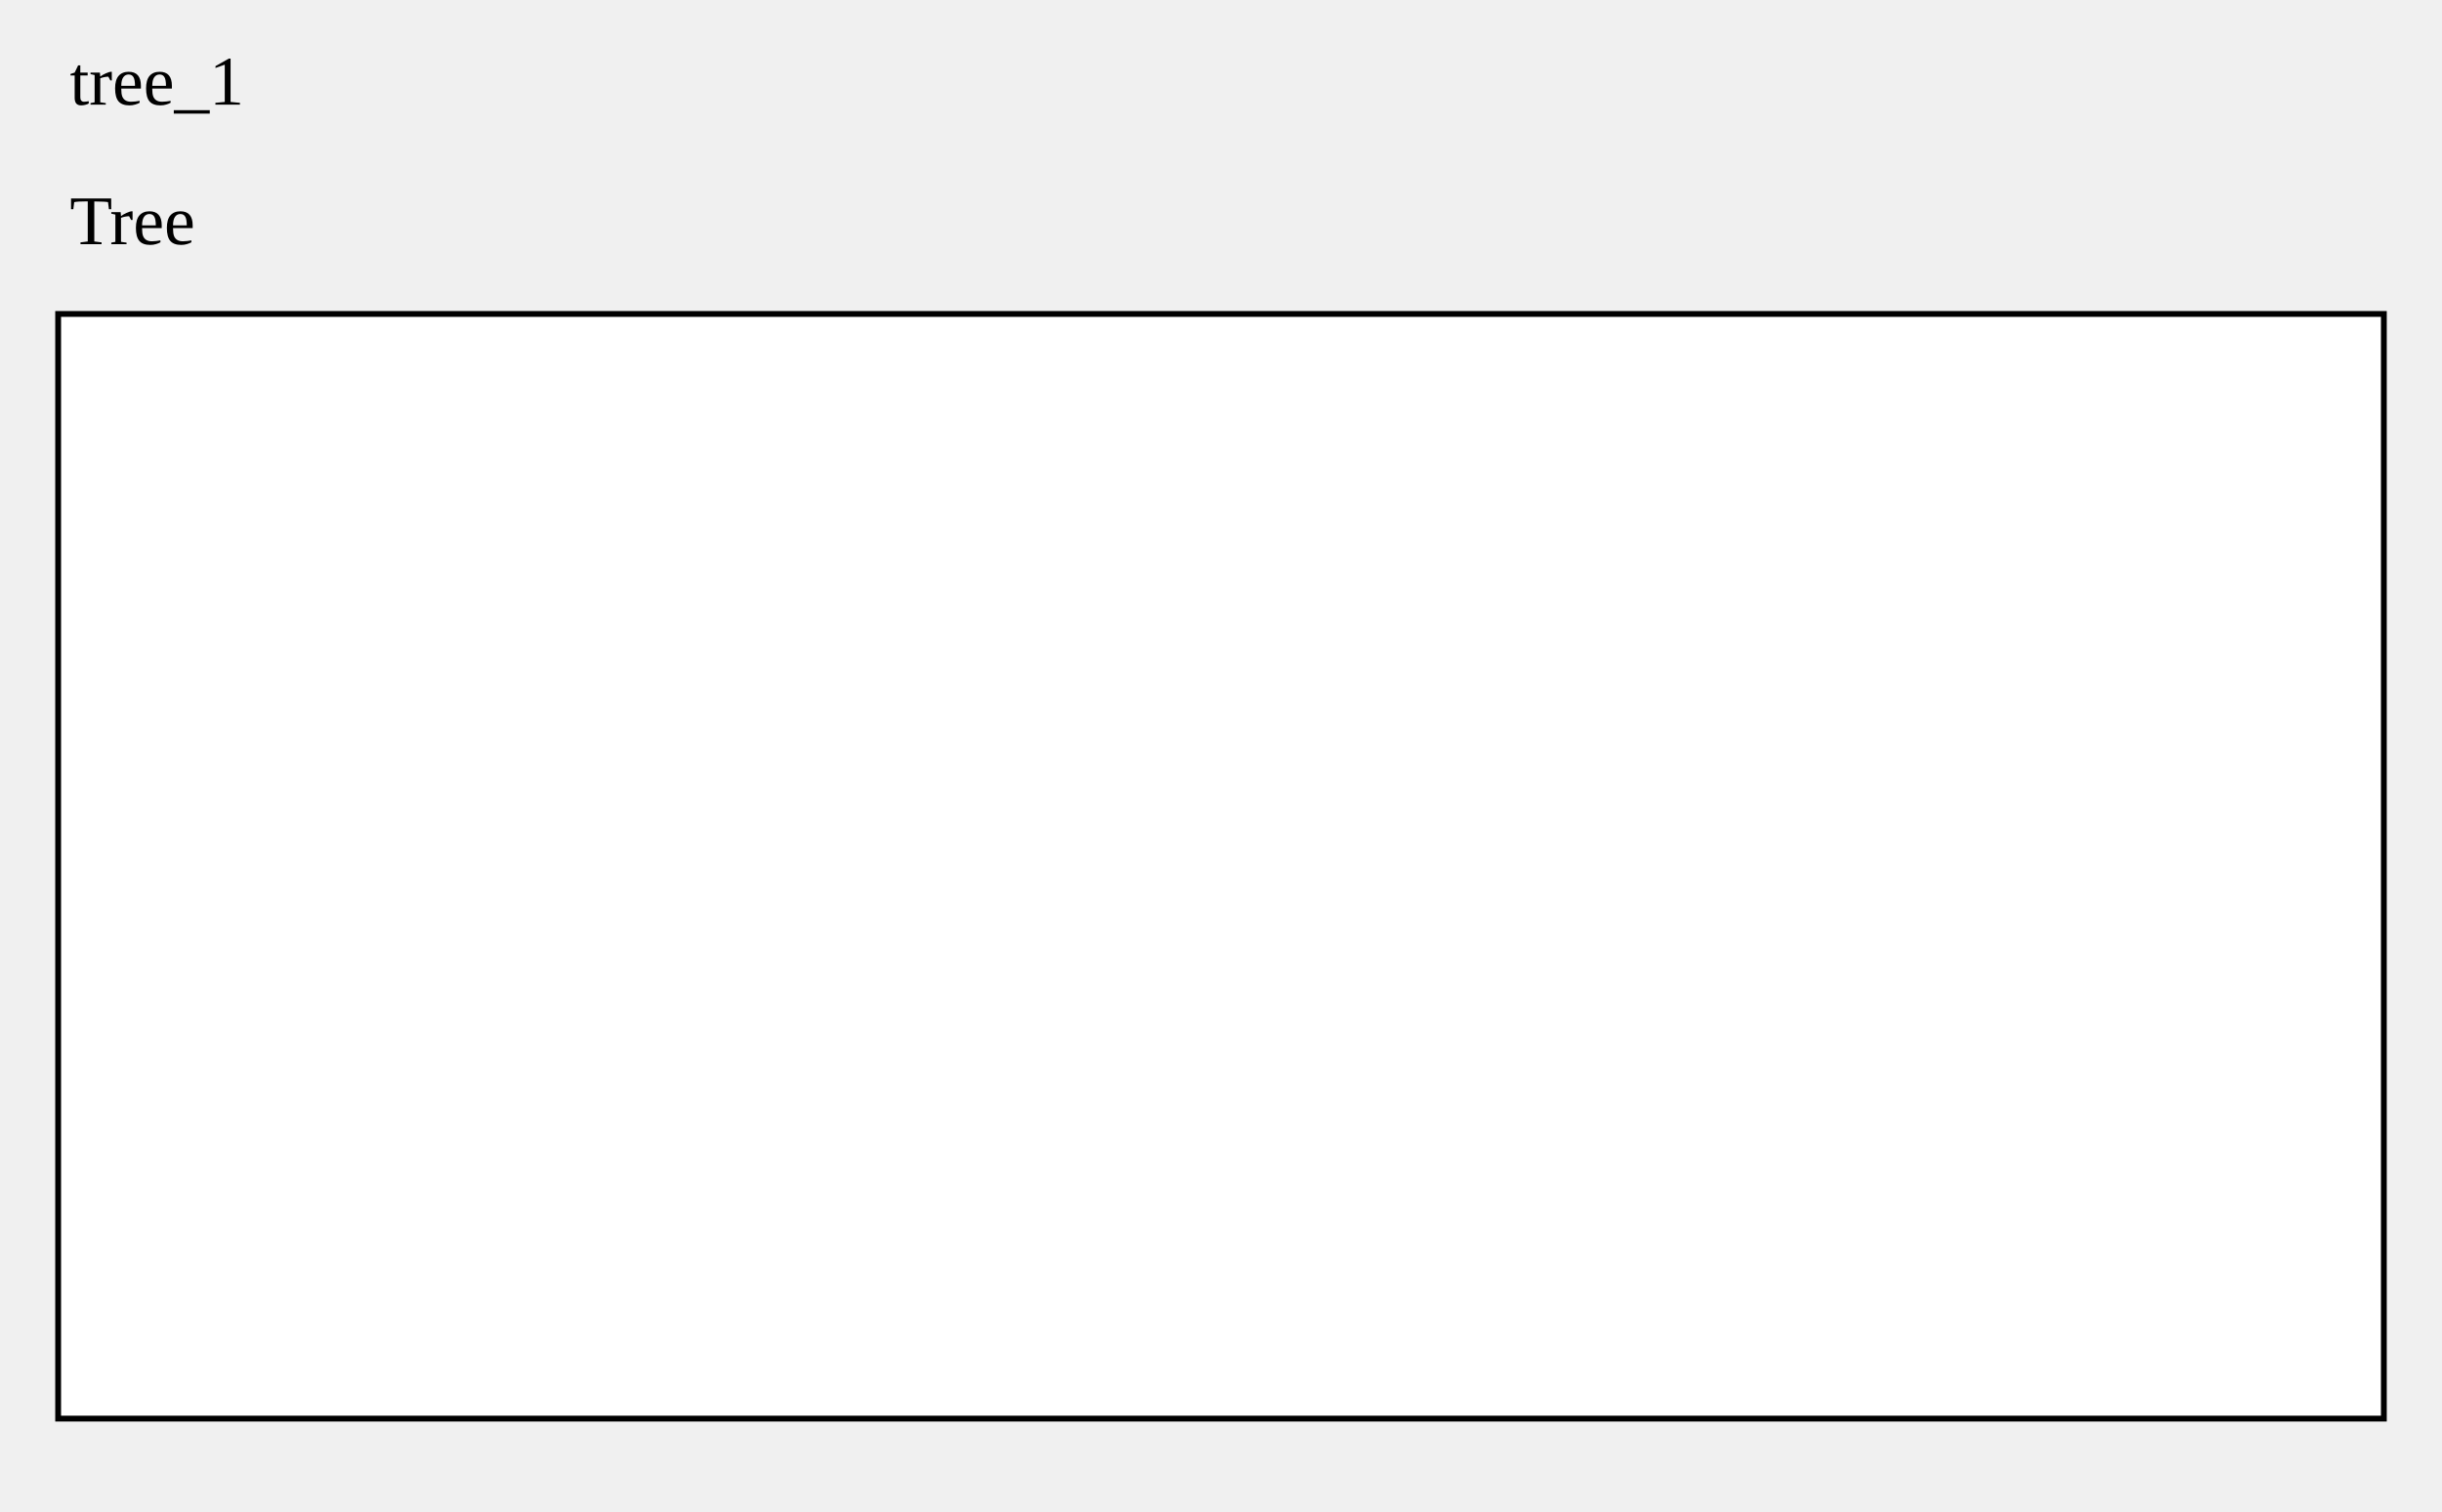
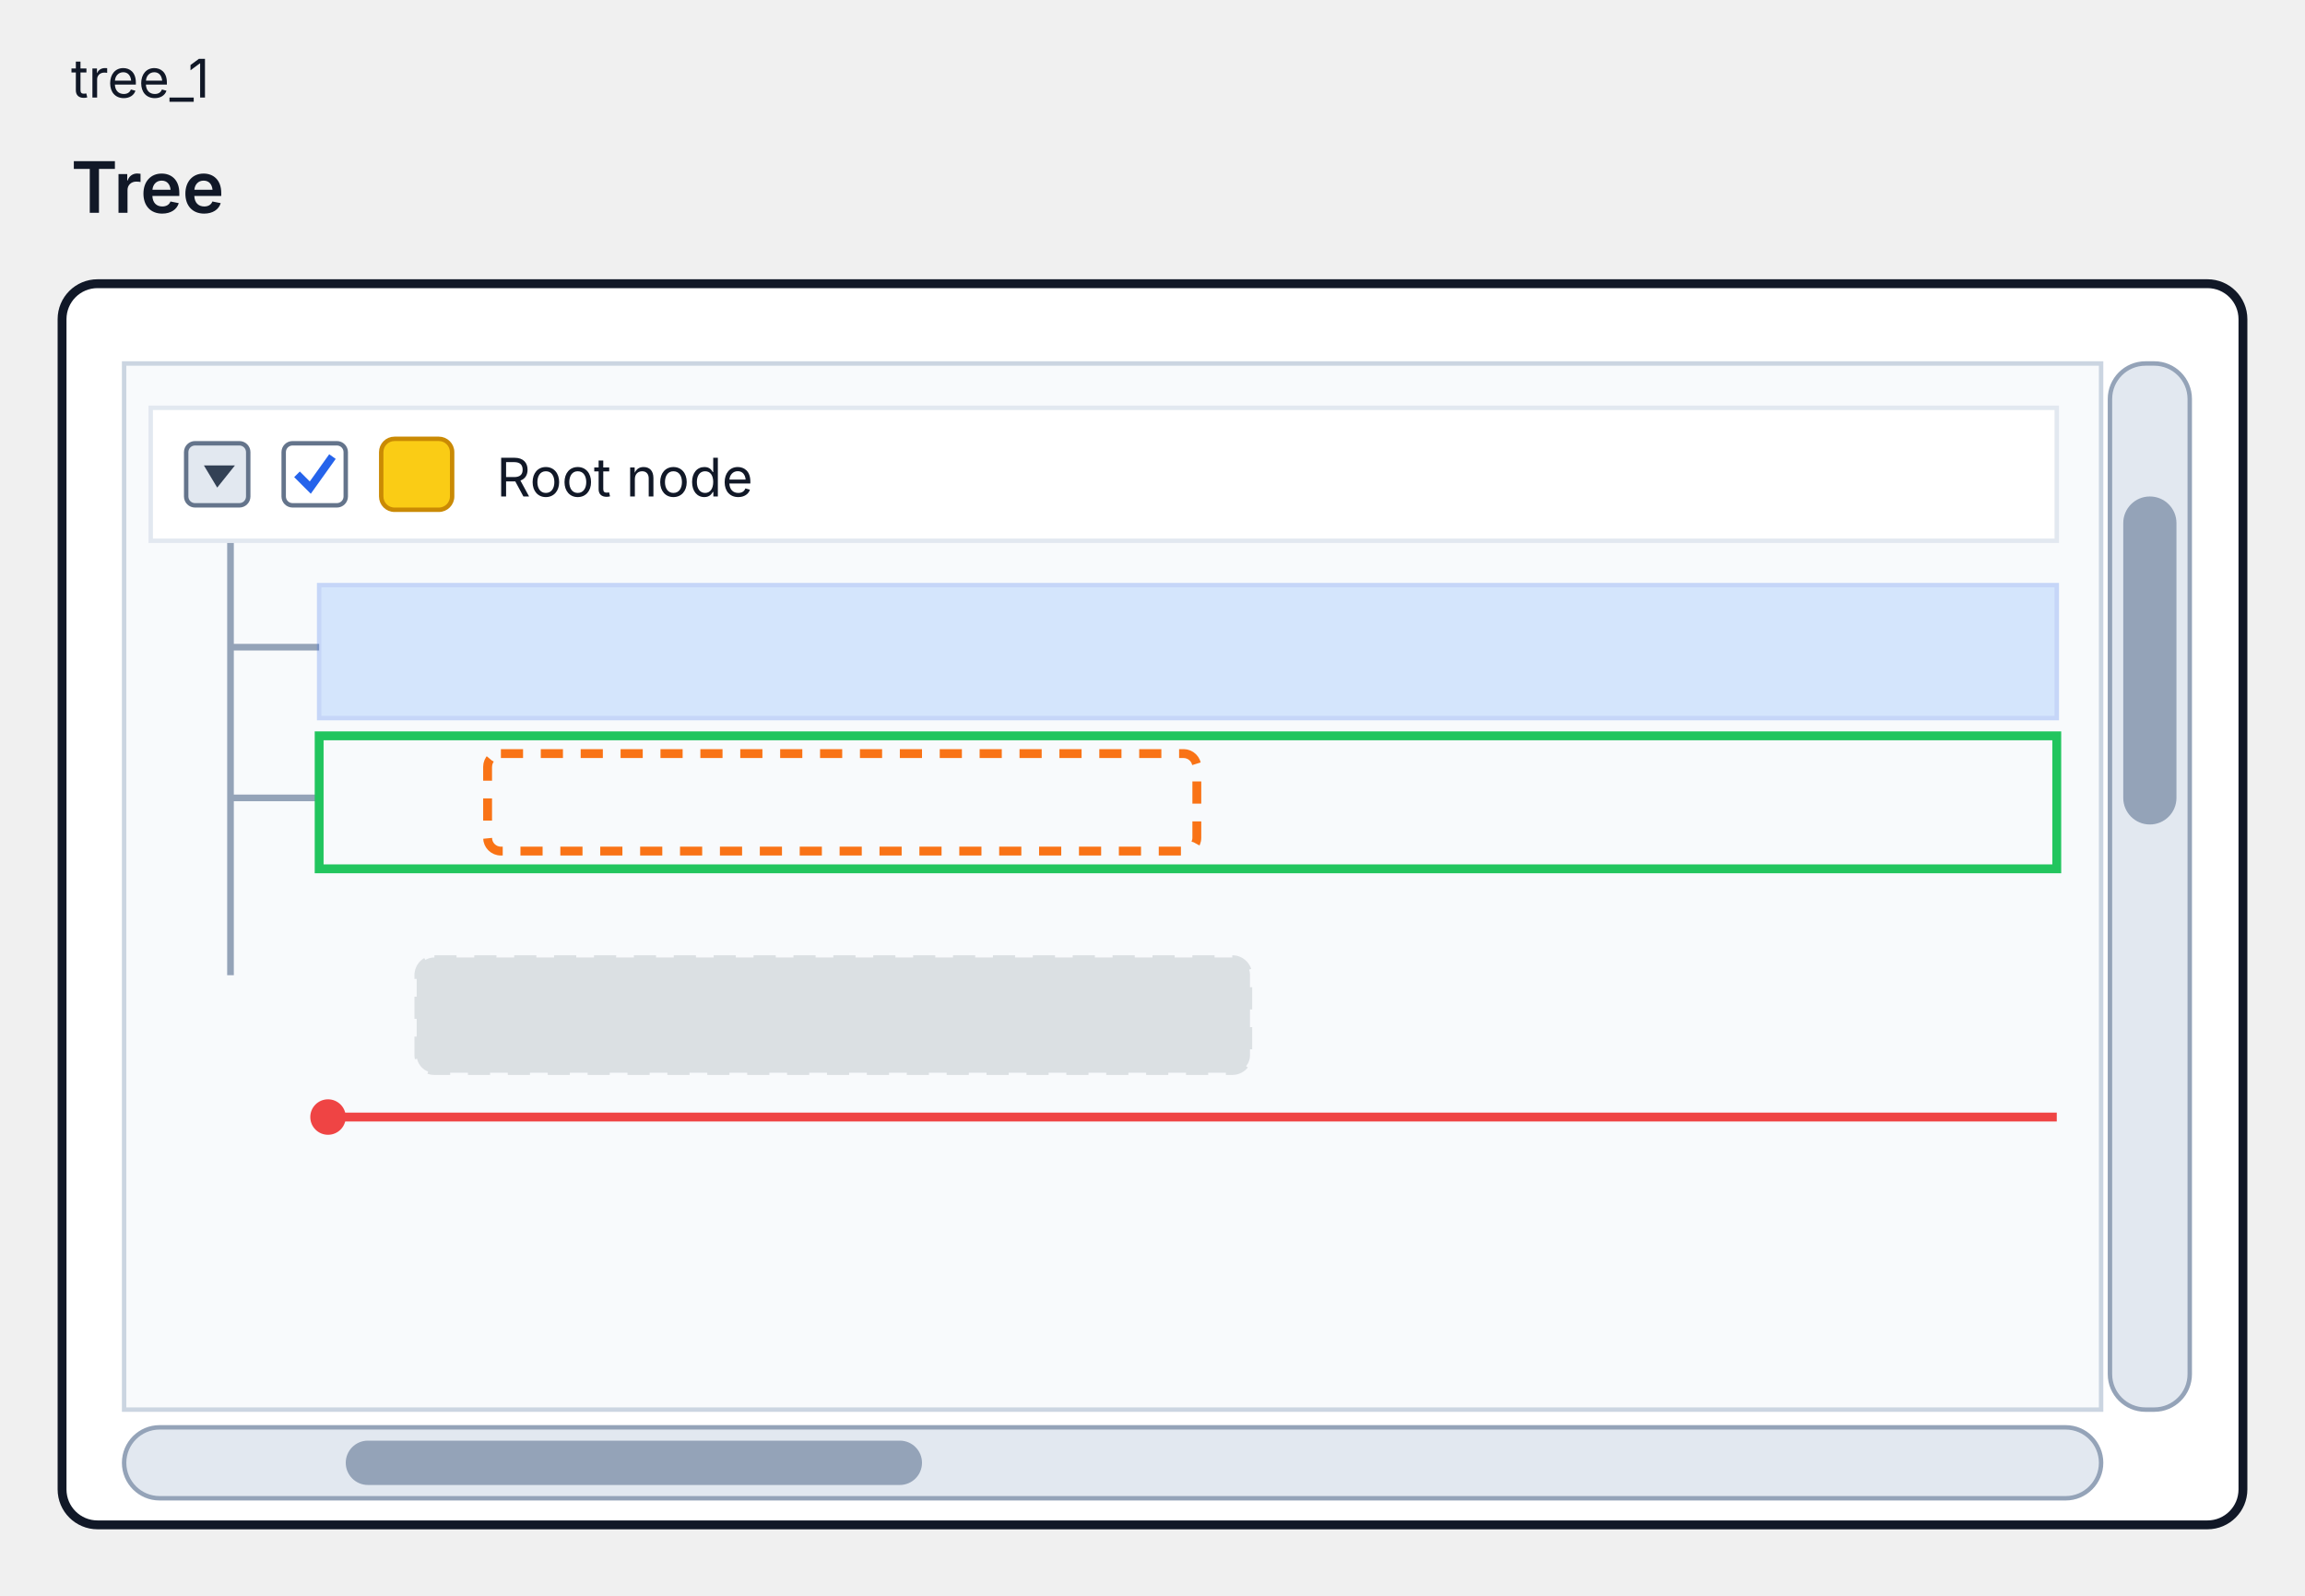
- <svg xmlns="http://www.w3.org/2000/svg" viewBox="0 0 420 260" data-frog-template="frog.realizations.default.tree.shell">
+ <svg xmlns="http://www.w3.org/2000/svg" viewBox="0 0 520 360" data-frog-template="frog.realizations.default.tree.shell">
  <g data-frog-part="root">
-     <text data-frog-part="label" x="12" y="18">tree_1</text>
-     <text data-frog-part="caption" x="12" y="42">Tree</text>
-     <rect data-frog-part="frame" x="10" y="54" width="400" height="190" fill="#fff" stroke="#000" />
-     <g data-frog-slot="main_region" transform="translate(22 68)" />
+     <text data-frog-part="label" x="16" y="22" font-size="12" font-family="Inter, Arial, sans-serif" fill="#111827">tree_1</text>
+     <text data-frog-part="caption" x="16" y="48" font-size="16" font-family="Inter, Arial, sans-serif" font-weight="600" fill="#111827">Tree</text>
+     <rect data-frog-part="frame" x="14" y="64" width="492" height="280" rx="8" fill="#ffffff" stroke="#111827" stroke-width="2" />
+     <g data-frog-part="node_region">
+       <rect x="28" y="82" width="446" height="236" fill="#f8fafc" stroke="#cbd5e1" />
+       <g data-frog-part="node_connector">
+         <line x1="52" y1="112" x2="52" y2="220" stroke="#94a3b8" stroke-width="1.5" />
+         <line x1="52" y1="146" x2="72" y2="146" stroke="#94a3b8" stroke-width="1.5" />
+         <line x1="52" y1="180" x2="72" y2="180" stroke="#94a3b8" stroke-width="1.5" />
+       </g>
+       <g data-frog-part="node_row">
+         <rect x="34" y="92" width="430" height="30" fill="#ffffff" stroke="#e2e8f0" />
+         <g data-frog-part="node_indent">
+           <rect x="38" y="96" width="20" height="22" fill="none" stroke="none" />
+         </g>
+         <g data-frog-part="expander_face">
+           <rect x="42" y="100" width="14" height="14" rx="2" fill="#e2e8f0" stroke="#64748b" />
+           <path d="M46 105 L49 110 L53 105 Z" fill="#334155" />
+         </g>
+         <g data-frog-part="checkbox_face">
+           <rect x="64" y="100" width="14" height="14" rx="2" fill="#ffffff" stroke="#64748b" />
+           <path d="M67 107 L70 110 L75 103" fill="none" stroke="#2563eb" stroke-width="1.8" />
+         </g>
+         <g data-frog-part="node_icon">
+           <rect x="86" y="99" width="16" height="16" rx="3" fill="#facc15" stroke="#ca8a04" />
+         </g>
+         <text data-frog-part="node_label" x="112" y="112" font-size="12" font-family="Inter, Arial, sans-serif" fill="#111827">Root node</text>
+       </g>
+       <rect data-frog-part="selection_face" x="72" y="132" width="392" height="30" fill="#60a5fa" opacity="0.24" stroke="#2563eb" />
+       <rect data-frog-part="active_node" x="72" y="166" width="392" height="30" fill="none" stroke="#22c55e" stroke-width="2" />
+       <rect data-frog-part="edit_overlay" x="110" y="170" width="160" height="22" rx="3" fill="none" stroke="#f97316" stroke-width="2" stroke-dasharray="5 4" />
+       <g data-frog-part="drag_feedback" opacity="0.8">
+         <rect x="94" y="216" width="188" height="26" rx="4" fill="#334155" opacity="0.18" stroke="#334155" stroke-dasharray="5 4" />
+       </g>
+       <g data-frog-part="drop_target">
+         <line x1="74" y1="252" x2="464" y2="252" stroke="#ef4444" stroke-width="2" />
+         <circle cx="74" cy="252" r="4" fill="#ef4444" />
+       </g>
+     </g>
+     <g data-frog-part="vertical_scrollbar">
+       <rect x="476" y="82" width="18" height="236" rx="8" fill="#e2e8f0" stroke="#94a3b8" />
+       <rect x="479" y="112" width="12" height="74" rx="6" fill="#94a3b8" />
+     </g>
+     <g data-frog-part="horizontal_scrollbar">
+       <rect x="28" y="322" width="446" height="16" rx="8" fill="#e2e8f0" stroke="#94a3b8" />
+       <rect x="78" y="325" width="130" height="10" rx="5" fill="#94a3b8" />
+     </g>
+     <rect data-frog-part="focus_ring" x="10" y="60" width="500" height="284" rx="10" fill="none" stroke="#2f80ed" stroke-width="3" opacity="0" />
  </g>
</svg>
